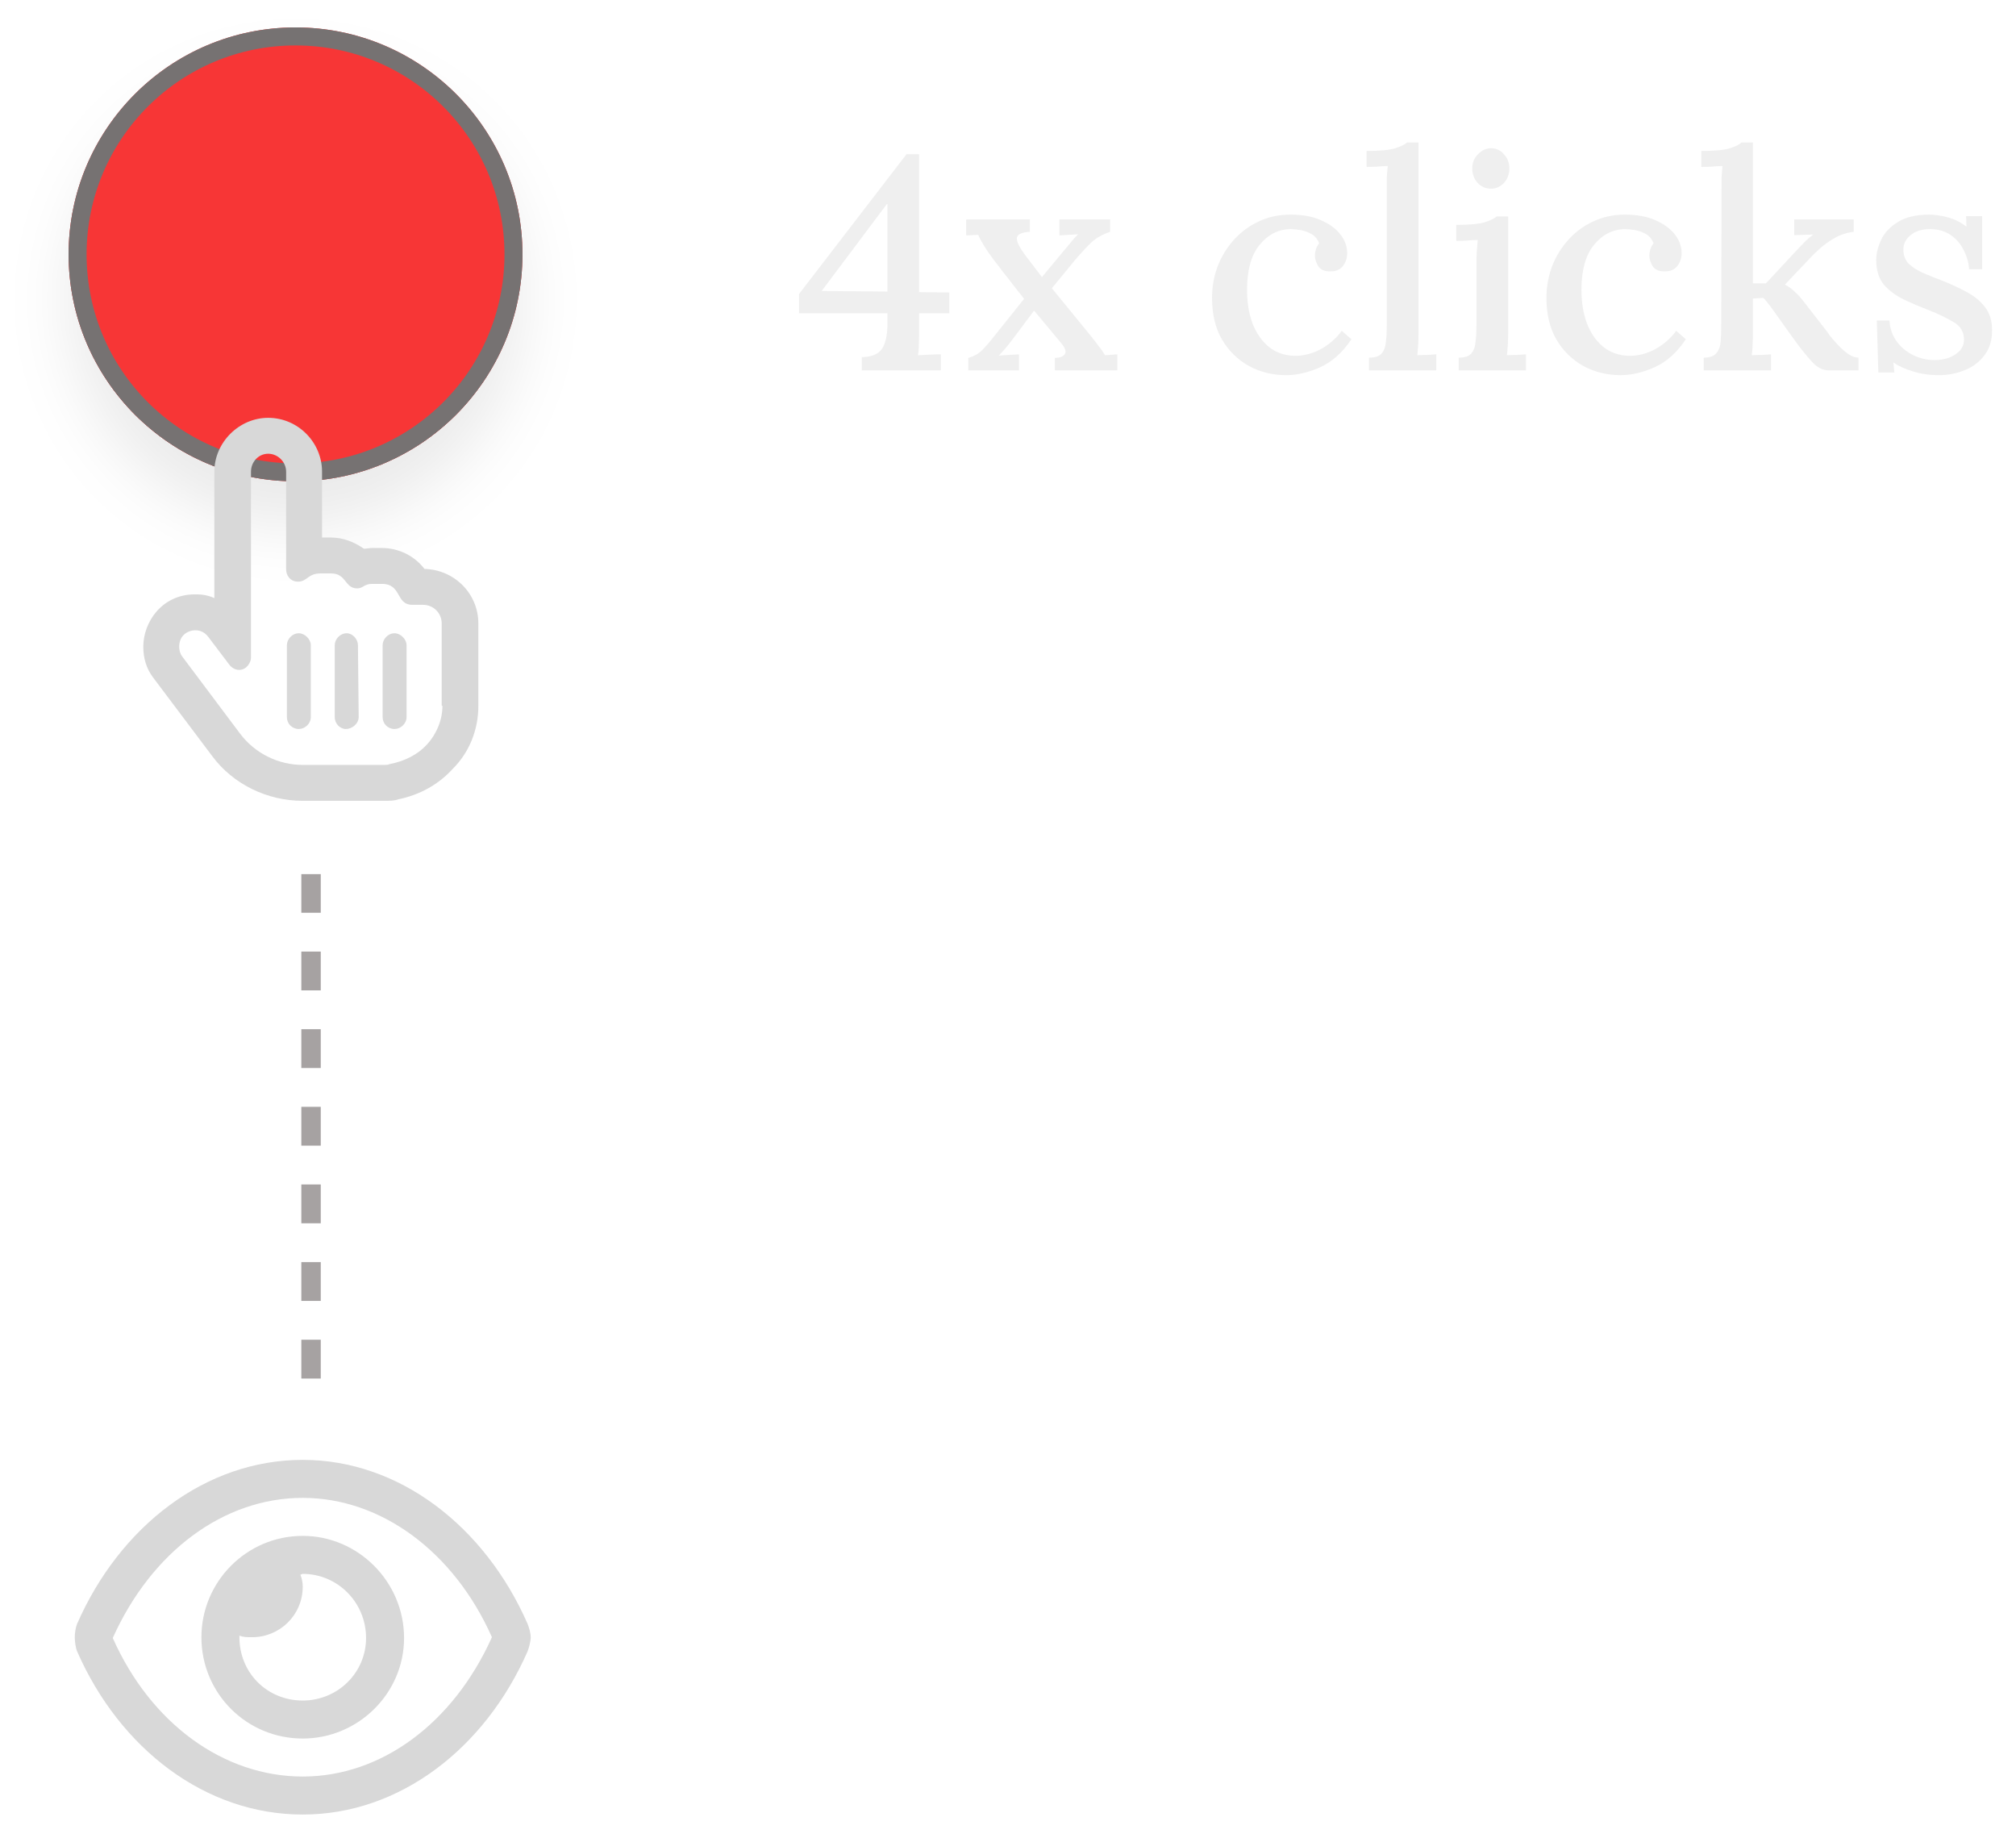
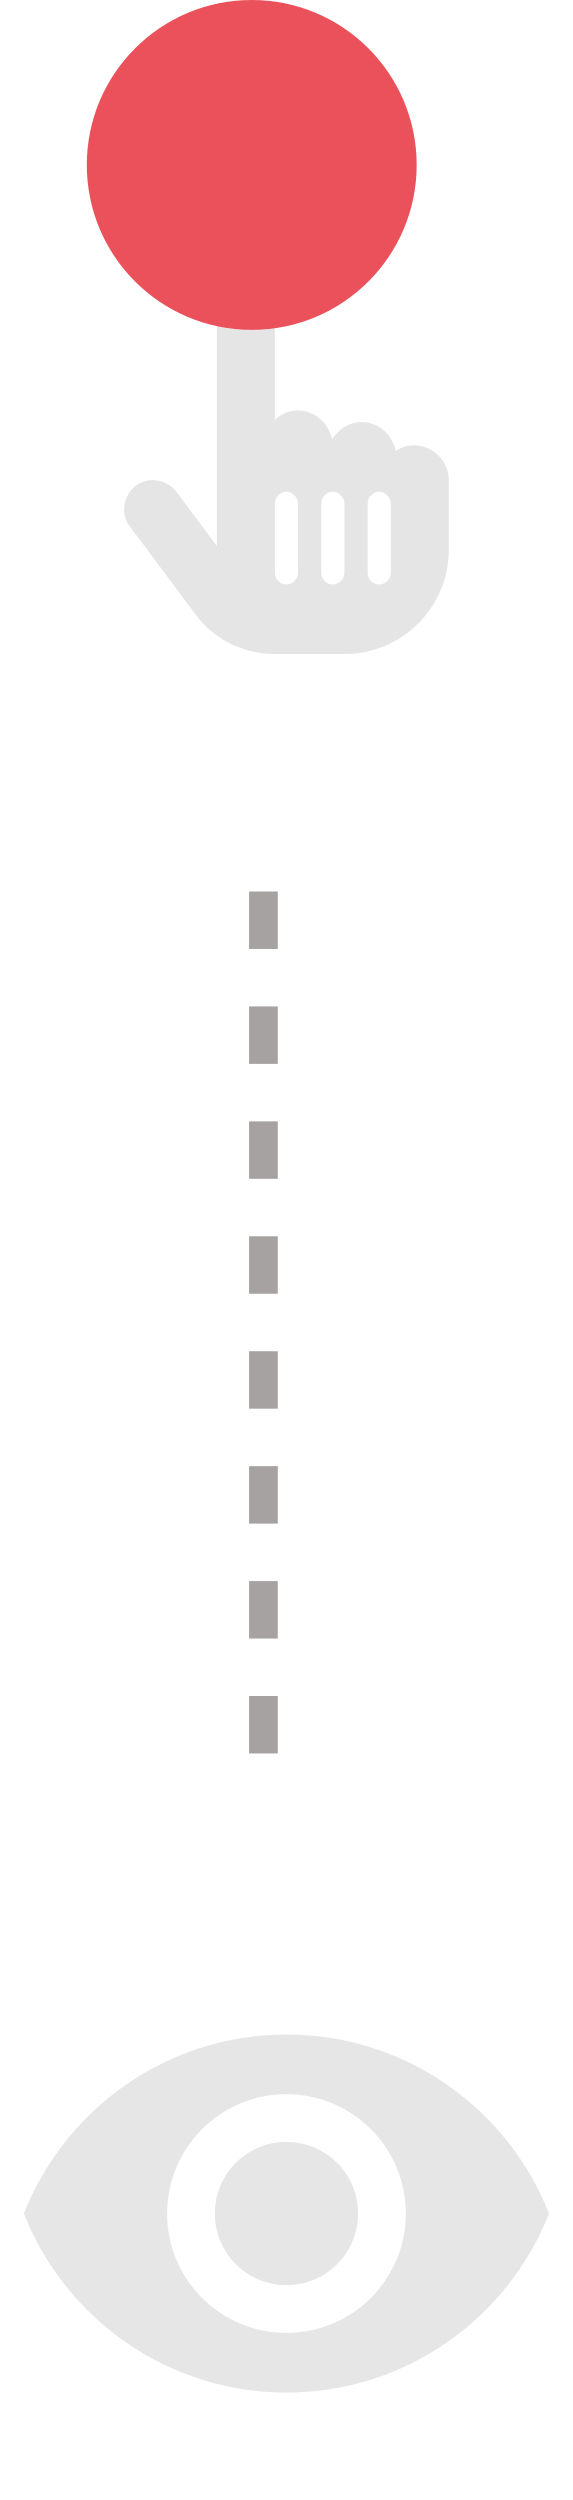
- <svg xmlns="http://www.w3.org/2000/svg" width="147" height="134" viewBox="0 0 147 134" fill="none">
-   <path d="M67.02 24.206C67.02 24.529 67.013 24.844 66.998 25.152C66.998 25.445 66.976 25.695 66.932 25.9C67.211 25.885 67.497 25.871 67.79 25.856C68.098 25.841 68.369 25.834 68.604 25.834V27H62.84V26.032H62.994C63.654 25.988 64.101 25.775 64.336 25.394C64.585 24.998 64.71 24.382 64.71 23.546V22.842H58.264V21.434L66.096 11.248H67.02V21.302L69.22 21.324V22.842H67.02V24.206ZM64.666 14.878L59.914 21.214L64.71 21.258V14.878H64.666ZM70.605 27V26.098C71.016 25.981 71.353 25.79 71.617 25.526C71.881 25.262 72.196 24.895 72.563 24.426L74.675 21.786C74.455 21.507 74.206 21.192 73.927 20.84C73.663 20.488 73.399 20.151 73.135 19.828C72.885 19.491 72.673 19.212 72.497 18.992C71.91 18.215 71.522 17.591 71.331 17.122L70.451 17.166V16H75.093V16.902C74.506 16.931 74.191 17.078 74.147 17.342C74.118 17.606 74.33 18.039 74.785 18.64L75.973 20.202L77.601 18.244C77.806 18.009 77.982 17.797 78.129 17.606C78.29 17.415 78.451 17.239 78.613 17.078L77.249 17.166V16H80.945V16.902C80.388 17.093 79.933 17.349 79.581 17.672C79.243 17.995 78.818 18.457 78.305 19.058L76.699 21.016L79.559 24.514C79.735 24.734 79.903 24.954 80.065 25.174C80.241 25.379 80.409 25.621 80.571 25.9L81.473 25.834V27H76.919V26.098C77.3 26.083 77.542 25.988 77.645 25.812C77.762 25.636 77.674 25.372 77.381 25.02L75.401 22.644L73.839 24.734C73.663 24.969 73.494 25.181 73.333 25.372C73.186 25.548 73.017 25.731 72.827 25.922L74.301 25.834V27H70.605ZM93.789 27.352C92.806 27.352 91.904 27.132 91.083 26.692C90.262 26.237 89.602 25.592 89.103 24.756C88.619 23.92 88.377 22.908 88.377 21.72C88.377 20.928 88.509 20.173 88.773 19.454C89.052 18.721 89.448 18.068 89.961 17.496C90.474 16.924 91.076 16.477 91.765 16.154C92.469 15.817 93.246 15.648 94.097 15.648C94.962 15.648 95.696 15.78 96.297 16.044C96.913 16.308 97.39 16.653 97.727 17.078C98.064 17.503 98.233 17.965 98.233 18.464C98.233 18.816 98.13 19.124 97.925 19.388C97.72 19.652 97.426 19.784 97.045 19.784C96.605 19.799 96.297 19.674 96.121 19.41C95.96 19.131 95.879 18.875 95.879 18.64C95.879 18.508 95.901 18.361 95.945 18.2C95.989 18.039 96.07 17.885 96.187 17.738C96.07 17.43 95.879 17.203 95.615 17.056C95.351 16.909 95.08 16.814 94.801 16.77C94.522 16.726 94.288 16.704 94.097 16.704C93.202 16.719 92.447 17.107 91.831 17.87C91.23 18.618 90.929 19.703 90.929 21.126C90.929 22.035 91.061 22.849 91.325 23.568C91.604 24.287 92 24.859 92.513 25.284C93.041 25.709 93.679 25.929 94.427 25.944C95.087 25.944 95.725 25.775 96.341 25.438C96.957 25.086 97.456 24.646 97.837 24.118L98.541 24.734C97.896 25.702 97.133 26.384 96.253 26.78C95.388 27.161 94.566 27.352 93.789 27.352ZM99.825 26.076C100.265 26.076 100.573 25.973 100.749 25.768C100.925 25.563 101.027 25.277 101.057 24.91C101.101 24.543 101.123 24.118 101.123 23.634V13.69C101.123 13.441 101.123 13.191 101.123 12.942C101.137 12.678 101.159 12.399 101.189 12.106C100.939 12.106 100.675 12.121 100.397 12.15C100.118 12.165 99.869 12.172 99.649 12.172V11.006C100.631 11.006 101.328 10.94 101.739 10.808C102.149 10.676 102.435 10.537 102.597 10.39H103.433V24.272C103.433 24.536 103.425 24.807 103.411 25.086C103.396 25.35 103.374 25.621 103.345 25.9C103.579 25.885 103.814 25.878 104.049 25.878C104.298 25.863 104.525 25.849 104.731 25.834V27H99.825V26.076ZM106.362 26.076C106.802 26.076 107.11 25.973 107.286 25.768C107.462 25.563 107.565 25.277 107.594 24.91C107.638 24.543 107.66 24.118 107.66 23.634V19.08C107.66 18.831 107.667 18.581 107.682 18.332C107.697 18.083 107.719 17.804 107.748 17.496C107.499 17.496 107.235 17.511 106.956 17.54C106.677 17.555 106.421 17.562 106.186 17.562V16.396C107.169 16.396 107.865 16.33 108.276 16.198C108.687 16.066 108.973 15.927 109.134 15.78H109.97V24.272C109.97 24.536 109.963 24.807 109.948 25.086C109.933 25.35 109.911 25.621 109.882 25.9C110.102 25.885 110.337 25.878 110.586 25.878C110.835 25.863 111.063 25.849 111.268 25.834V27H106.362V26.076ZM108.716 13.756C108.335 13.756 108.012 13.617 107.748 13.338C107.484 13.045 107.352 12.693 107.352 12.282C107.352 11.871 107.491 11.527 107.77 11.248C108.049 10.955 108.364 10.808 108.716 10.808C109.097 10.808 109.413 10.955 109.662 11.248C109.926 11.527 110.058 11.871 110.058 12.282C110.058 12.693 109.926 13.045 109.662 13.338C109.398 13.617 109.083 13.756 108.716 13.756ZM118.174 27.352C117.191 27.352 116.289 27.132 115.468 26.692C114.646 26.237 113.986 25.592 113.488 24.756C113.004 23.92 112.762 22.908 112.762 21.72C112.762 20.928 112.894 20.173 113.158 19.454C113.436 18.721 113.832 18.068 114.346 17.496C114.859 16.924 115.46 16.477 116.15 16.154C116.854 15.817 117.631 15.648 118.482 15.648C119.347 15.648 120.08 15.78 120.682 16.044C121.298 16.308 121.774 16.653 122.112 17.078C122.449 17.503 122.618 17.965 122.618 18.464C122.618 18.816 122.515 19.124 122.31 19.388C122.104 19.652 121.811 19.784 121.43 19.784C120.99 19.799 120.682 19.674 120.506 19.41C120.344 19.131 120.264 18.875 120.264 18.64C120.264 18.508 120.286 18.361 120.33 18.2C120.374 18.039 120.454 17.885 120.572 17.738C120.454 17.43 120.264 17.203 120 17.056C119.736 16.909 119.464 16.814 119.186 16.77C118.907 16.726 118.672 16.704 118.482 16.704C117.587 16.719 116.832 17.107 116.216 17.87C115.614 18.618 115.314 19.703 115.314 21.126C115.314 22.035 115.446 22.849 115.71 23.568C115.988 24.287 116.384 24.859 116.898 25.284C117.426 25.709 118.064 25.929 118.812 25.944C119.472 25.944 120.11 25.775 120.726 25.438C121.342 25.086 121.84 24.646 122.222 24.118L122.926 24.734C122.28 25.702 121.518 26.384 120.638 26.78C119.772 27.161 118.951 27.352 118.174 27.352ZM124.231 27V26.076C124.657 26.076 124.957 25.973 125.133 25.768C125.324 25.563 125.434 25.277 125.463 24.91C125.493 24.543 125.507 24.118 125.507 23.634L125.529 13.69C125.529 13.441 125.529 13.191 125.529 12.942C125.544 12.678 125.566 12.399 125.595 12.106C125.346 12.106 125.082 12.121 124.803 12.15C124.525 12.165 124.275 12.172 124.055 12.172V11.006C125.038 11.006 125.735 10.94 126.145 10.808C126.556 10.676 126.835 10.537 126.981 10.39H127.817V20.664H128.763L131.073 18.178C131.293 17.943 131.491 17.738 131.667 17.562C131.858 17.386 132.041 17.232 132.217 17.1L130.831 17.144V16H135.165V16.902C134.652 16.961 134.183 17.115 133.757 17.364C133.347 17.599 132.973 17.87 132.635 18.178C132.298 18.486 132.012 18.772 131.777 19.036L130.149 20.752C130.413 20.884 130.648 21.053 130.853 21.258C131.073 21.449 131.301 21.698 131.535 22.006L133.075 23.986C133.149 24.074 133.266 24.235 133.427 24.47C133.603 24.69 133.809 24.925 134.043 25.174C134.278 25.423 134.52 25.636 134.769 25.812C135.033 25.988 135.283 26.076 135.517 26.076V27H133.339C132.914 27 132.518 26.802 132.151 26.406C131.785 26.01 131.396 25.533 130.985 24.976C130.472 24.272 130.01 23.627 129.599 23.04C129.189 22.453 128.851 22.013 128.587 21.72L127.817 21.764V24.272C127.817 24.536 127.81 24.807 127.795 25.086C127.795 25.35 127.773 25.621 127.729 25.9C127.964 25.885 128.206 25.878 128.455 25.878C128.705 25.863 128.932 25.849 129.137 25.834V27H124.231ZM141.384 27.352C140.68 27.352 140.035 27.257 139.448 27.066C138.876 26.89 138.414 26.677 138.062 26.428L138.128 27.154H136.962L136.852 23.37H137.776C137.805 23.927 137.974 24.426 138.282 24.866C138.59 25.291 138.986 25.629 139.47 25.878C139.969 26.127 140.504 26.252 141.076 26.252C141.413 26.252 141.743 26.201 142.066 26.098C142.389 25.981 142.66 25.812 142.88 25.592C143.1 25.357 143.21 25.071 143.21 24.734C143.195 24.177 142.939 23.759 142.44 23.48C141.956 23.187 141.347 22.893 140.614 22.6C140.027 22.38 139.441 22.131 138.854 21.852C138.267 21.573 137.776 21.214 137.38 20.774C136.999 20.319 136.808 19.711 136.808 18.948C136.808 18.493 136.925 18.009 137.16 17.496C137.395 16.983 137.798 16.55 138.37 16.198C138.942 15.831 139.712 15.648 140.68 15.648C141.076 15.648 141.523 15.714 142.022 15.846C142.521 15.978 142.975 16.205 143.386 16.528L143.364 15.758H144.53V19.63H143.584C143.54 19.117 143.401 18.64 143.166 18.2C142.946 17.76 142.631 17.401 142.22 17.122C141.809 16.843 141.311 16.704 140.724 16.704C140.137 16.704 139.668 16.851 139.316 17.144C138.964 17.423 138.788 17.775 138.788 18.2C138.788 18.625 138.92 18.97 139.184 19.234C139.463 19.498 139.822 19.725 140.262 19.916C140.702 20.107 141.179 20.297 141.692 20.488C142.308 20.737 142.887 21.009 143.43 21.302C143.973 21.595 144.413 21.962 144.75 22.402C145.087 22.842 145.256 23.399 145.256 24.074C145.256 24.822 145.065 25.438 144.684 25.922C144.317 26.406 143.833 26.765 143.232 27C142.645 27.235 142.029 27.352 141.384 27.352Z" fill="#EFEFEF" />
-   <g filter="url(#filter0_d_576:40)">
-     <circle cx="21.549" cy="18.549" r="16.549" fill="#F73636" />
-     <circle cx="21.549" cy="18.549" r="15.893" stroke="#767272" stroke-width="1.313" />
-   </g>
-   <path d="M38.467 118.384C35.35 111.285 29.116 106.437 22.075 106.437C14.975 106.437 8.742 111.285 5.625 118.384C5.509 118.673 5.452 119.077 5.452 119.366C5.452 119.654 5.509 120.116 5.625 120.405C8.742 127.504 14.975 132.295 22.075 132.295C29.116 132.295 35.35 127.504 38.467 120.405C38.583 120.116 38.698 119.654 38.698 119.366C38.698 119.077 38.583 118.673 38.467 118.384ZM22.075 129.524C16.303 129.524 10.993 125.657 8.222 119.423C11.05 113.132 16.303 109.207 22.075 109.207C27.789 109.207 33.099 113.132 35.87 119.366C33.041 125.657 27.789 129.524 22.075 129.524ZM22.075 111.978C17.977 111.978 14.687 115.325 14.687 119.366C14.687 123.464 17.977 126.754 22.075 126.754C26.115 126.754 29.463 123.464 29.463 119.423C29.463 115.325 26.115 111.978 22.075 111.978ZM22.075 123.983C19.477 123.983 17.457 121.963 17.457 119.366C17.457 119.366 17.457 119.308 17.457 119.25C17.746 119.366 18.034 119.366 18.381 119.366C20.401 119.366 22.075 117.75 22.075 115.672C22.075 115.383 22.017 115.094 21.902 114.806C21.959 114.806 22.017 114.748 22.075 114.748C24.614 114.748 26.692 116.826 26.692 119.423C26.692 121.963 24.614 123.983 22.075 123.983Z" fill="#D8D8D8" />
-   <line x1="22.68" y1="100.507" x2="22.68" y2="63.731" stroke="#A6A2A2" stroke-width="1.417" stroke-dasharray="2.83 2.83" />
-   <path d="M21.791 46.17C21.301 46.17 20.919 46.606 20.919 47.042V52.278C20.919 52.769 21.301 53.15 21.791 53.15C22.228 53.15 22.664 52.769 22.664 52.278V47.042C22.664 46.606 22.228 46.17 21.791 46.17ZM25.282 46.17C24.791 46.17 24.409 46.606 24.409 47.042V52.278C24.409 52.769 24.791 53.15 25.227 53.15C25.663 53.15 26.154 52.769 26.154 52.278L26.1 47.042C26.1 46.606 25.718 46.17 25.282 46.17ZM30.953 41.48C30.245 40.552 29.099 39.953 27.845 39.953H27.136C26.918 39.953 26.7 40.007 26.536 40.007C25.827 39.516 25.009 39.189 24.137 39.189H23.482V34.39C23.482 32.263 21.737 30.463 19.555 30.463C17.428 30.463 15.629 32.263 15.629 34.39V43.606C15.029 43.334 14.538 43.334 14.211 43.334C11.811 43.334 10.448 45.352 10.448 47.151C10.448 47.969 10.666 48.733 11.157 49.387L15.465 55.114C16.992 57.186 19.501 58.386 22.064 58.386H28.063C28.39 58.386 28.772 58.386 29.045 58.277C30.626 57.95 31.99 57.186 33.026 56.041C34.226 54.841 34.88 53.205 34.88 51.46V45.461C34.88 43.279 33.135 41.534 30.953 41.48ZM32.262 51.46C32.262 52.496 31.826 53.532 31.117 54.296C30.463 55.005 29.536 55.495 28.39 55.714C28.281 55.768 28.172 55.768 28.063 55.768H22.064C20.319 55.768 18.628 54.95 17.538 53.532L13.284 47.86C13.12 47.642 13.066 47.37 13.066 47.151C13.066 46.224 13.829 45.952 14.211 45.952C14.484 45.952 14.865 46.006 15.193 46.442L16.72 48.46C16.883 48.678 17.156 48.842 17.428 48.842C18.028 48.842 18.301 48.242 18.301 47.969V34.39C18.301 33.681 18.846 33.081 19.555 33.081C20.264 33.081 20.864 33.681 20.864 34.39V41.534C20.864 41.916 21.137 42.407 21.737 42.407C22.391 42.407 22.446 41.807 23.373 41.807H24.137C25.282 41.807 25.118 42.898 26.045 42.898C26.482 42.898 26.536 42.57 27.136 42.57H27.845C29.317 42.57 28.827 44.097 30.081 44.097H30.845C31.608 44.097 32.208 44.697 32.208 45.461V51.46H32.262ZM28.772 46.17C28.281 46.17 27.899 46.606 27.899 47.042V52.278C27.899 52.769 28.281 53.15 28.772 53.15C29.208 53.15 29.645 52.769 29.645 52.278V47.042C29.645 46.606 29.208 46.17 28.772 46.17Z" fill="#D8D8D8" />
-   <defs>
-     <filter id="filter0_d_576:40" x="0.587" y="0.897" width="41.925" height="41.925" filterUnits="userSpaceOnUse" color-interpolation-filters="sRGB">
-       <feFlood flood-opacity="0" result="BackgroundImageFix" />
-       <feColorMatrix in="SourceAlpha" type="matrix" values="0 0 0 0 0 0 0 0 0 0 0 0 0 0 0 0 0 0 127 0" result="hardAlpha" />
-       <feOffset dy="3.31" />
-       <feGaussianBlur stdDeviation="2.207" />
-       <feComposite in2="hardAlpha" operator="out" />
-       <feColorMatrix type="matrix" values="0 0 0 0 0 0 0 0 0 0 0 0 0 0 0 0 0 0 0.08 0" />
-       <feBlend mode="normal" in2="BackgroundImageFix" result="effect1_dropShadow_576:40" />
-       <feBlend mode="normal" in="SourceGraphic" in2="effect1_dropShadow_576:40" result="shape" />
-     </filter>
-   </defs>
+ <svg xmlns="http://www.w3.org/2000/svg" width="33" height="144" viewBox="0 0 33 144" fill="none">
+   <line x1="15.173" y1="101" x2="15.173" y2="50" stroke="#A6A2A2" stroke-width="1.653" stroke-dasharray="3.31 3.31" />
+   <path d="M23.848 25.648C23.43 25.648 23.096 25.774 22.804 25.982C22.595 25.022 21.802 24.312 20.842 24.312C20.09 24.312 19.464 24.73 19.13 25.314C18.921 24.354 18.128 23.645 17.168 23.645C16.625 23.645 16.166 23.853 15.832 24.187V17.967C15.832 17.048 15.081 16.297 14.162 16.297C13.202 16.297 12.492 17.048 12.492 17.967V31.451L10.154 28.32C9.82 27.903 9.319 27.652 8.777 27.652C7.9 27.652 7.148 28.404 7.148 29.364C7.148 29.698 7.232 30.032 7.482 30.324L11.281 35.417C12.325 36.837 14.037 37.672 15.832 37.672H19.84C23.138 37.672 25.852 35 25.852 31.66V27.652C25.852 26.567 24.933 25.648 23.848 25.648ZM17.168 32.996C17.168 33.372 16.834 33.664 16.5 33.664C16.124 33.664 15.832 33.372 15.832 32.996V28.988C15.832 28.654 16.124 28.32 16.5 28.32C16.834 28.32 17.168 28.654 17.168 28.988V32.996ZM19.84 32.996C19.84 33.372 19.506 33.664 19.172 33.664C18.796 33.664 18.504 33.372 18.504 32.996V28.988C18.504 28.654 18.796 28.32 19.172 28.32C19.506 28.32 19.84 28.654 19.84 28.988V32.996ZM22.512 32.996C22.512 33.372 22.178 33.664 21.844 33.664C21.468 33.664 21.176 33.372 21.176 32.996V28.988C21.176 28.654 21.468 28.32 21.844 28.32C22.178 28.32 22.512 28.654 22.512 28.988V32.996Z" fill="#E5E5E5" />
+   <path d="M16.5 117.188C9.625 117.188 3.754 121.464 1.375 127.5C3.754 133.536 9.625 137.812 16.5 137.812C23.375 137.812 29.246 133.536 31.625 127.5C29.246 121.464 23.375 117.188 16.5 117.188ZM16.5 134.375C12.705 134.375 9.625 131.295 9.625 127.5C9.625 123.705 12.705 120.625 16.5 120.625C20.295 120.625 23.375 123.705 23.375 127.5C23.375 131.295 20.295 134.375 16.5 134.375ZM16.5 123.375C14.217 123.375 12.375 125.218 12.375 127.5C12.375 129.782 14.217 131.625 16.5 131.625C18.782 131.625 20.625 129.782 20.625 127.5C20.625 125.218 18.782 123.375 16.5 123.375Z" fill="#E6E6E6" />
+   <circle cx="14.5" cy="9.5" r="9.5" fill="#EA515A" />
</svg>
